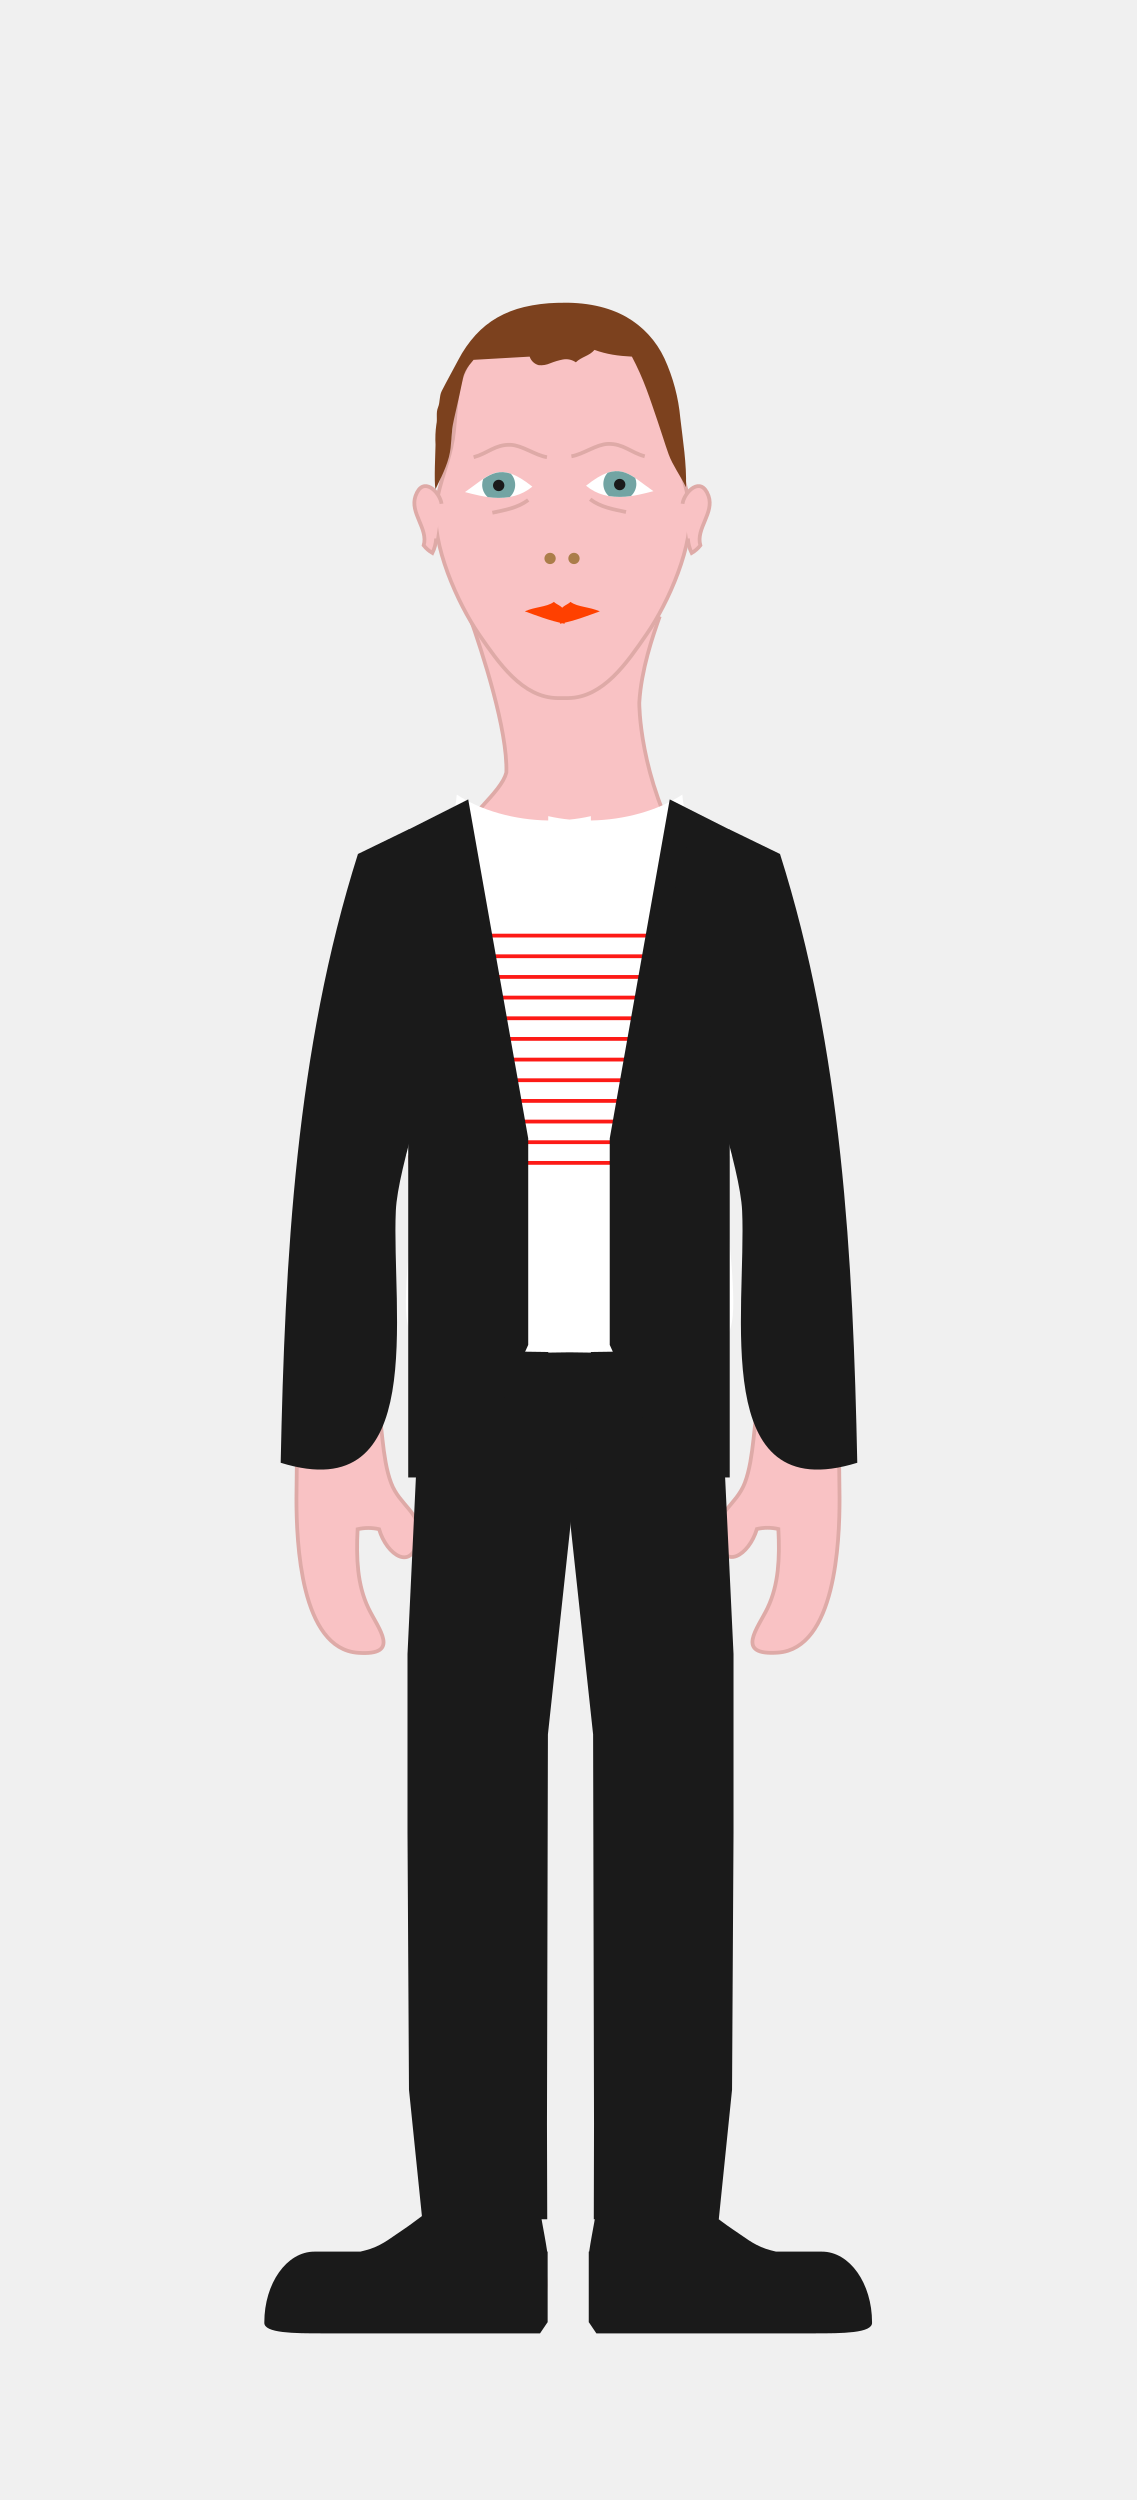
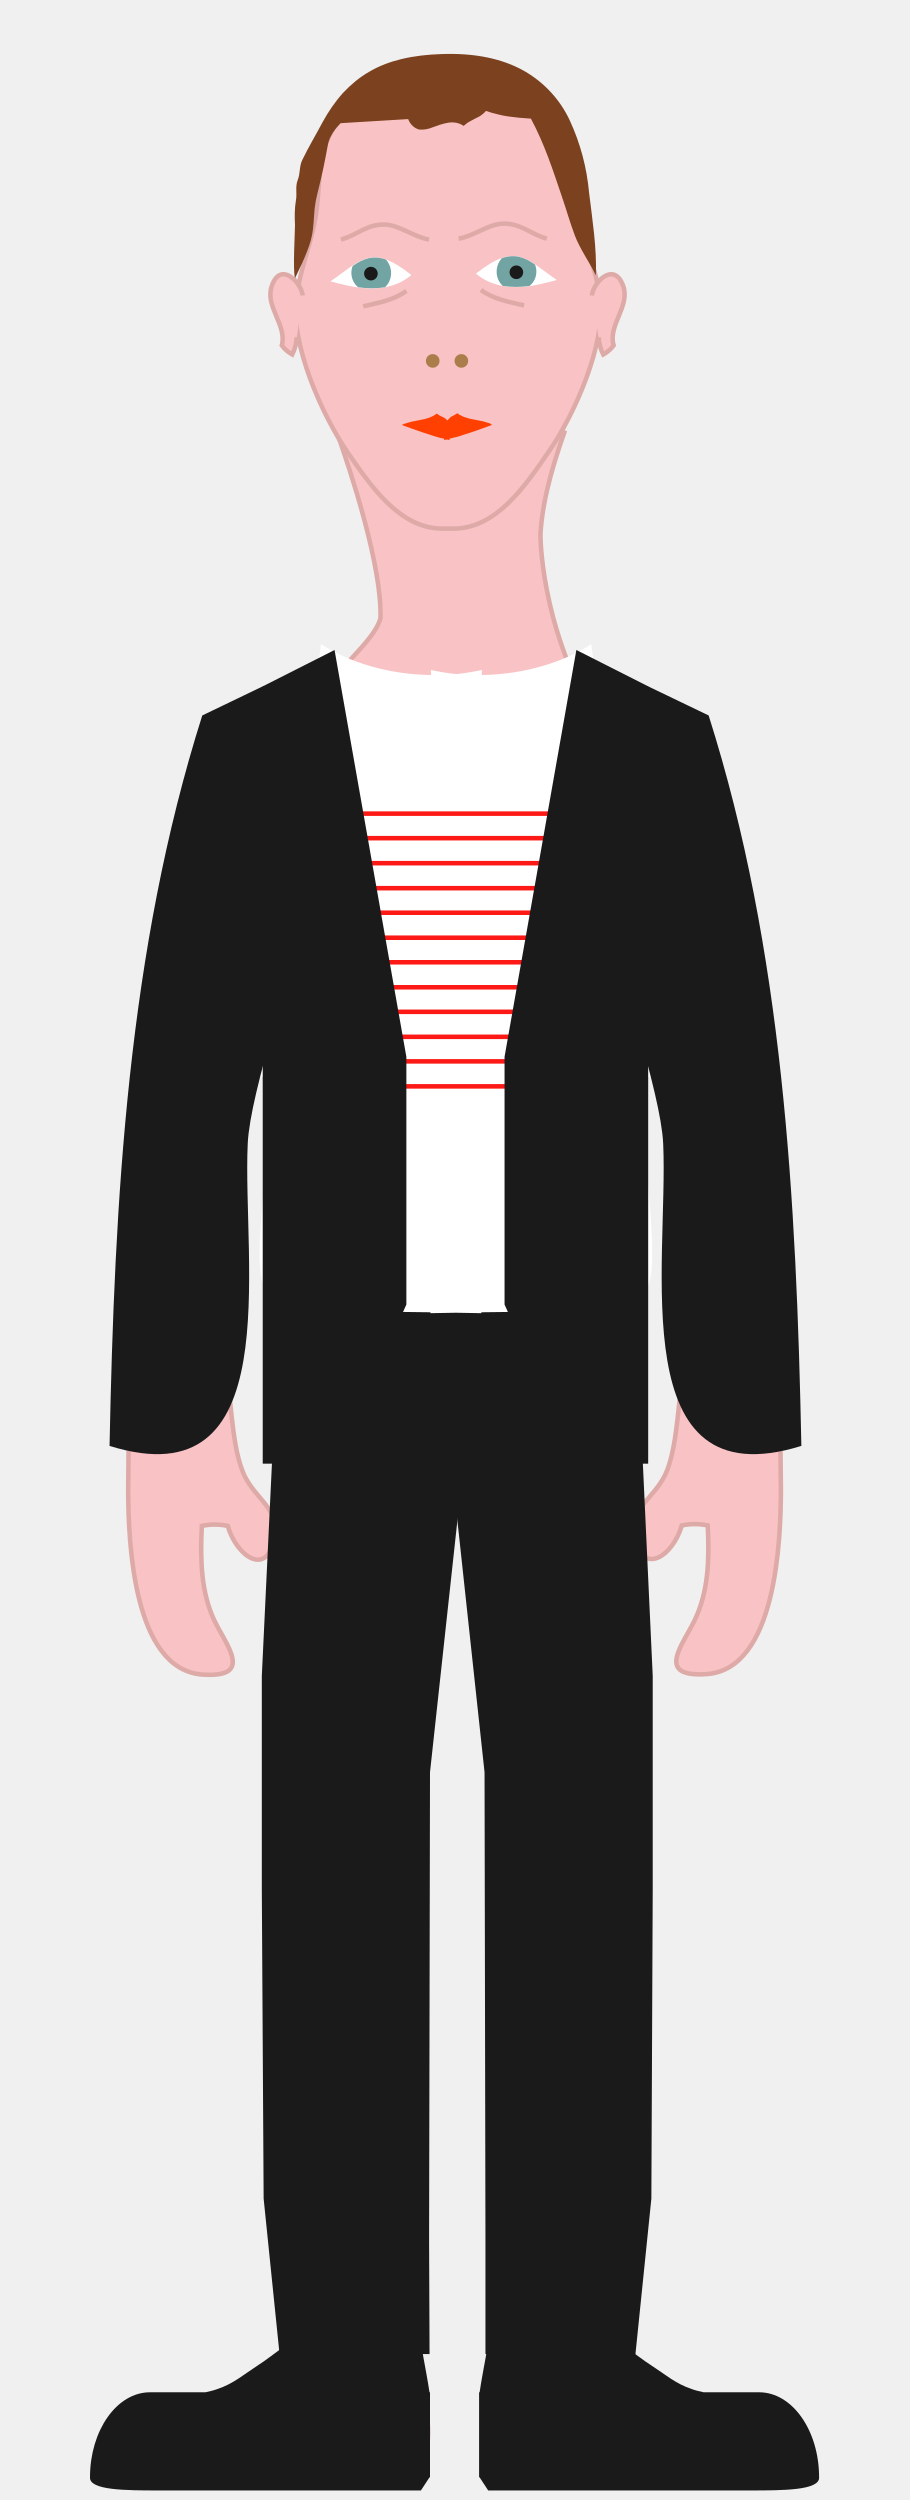
- <svg xmlns="http://www.w3.org/2000/svg" id="Layer_1" data-name="Layer 1" viewBox="0 0 300 660">
-   <defs>
-     <style>.cls-1{fill:#f9c2c4;}.cls-1,.cls-5{stroke:#deaaa7;}.cls-1,.cls-5,.cls-9{stroke-miterlimit:10;}.cls-2{fill:#1a1a1a;}.cls-3{fill:#fff;}.cls-4{fill:#72a4a3;}.cls-5,.cls-9{fill:none;}.cls-6{fill:#ab7d4a;}.cls-7{fill:#ff4000;}.cls-8{fill:#7c411e;}.cls-9{stroke:#fd1a16;}</style>
-   </defs>
-   <path class="cls-1" d="M124,162.77c3.28,9.24,10.07,30.05,9.68,41.19-1.43,5.41-10.36,11.33-16.37,21.81-1.28,2.22-3.29,3.94-4.7,6.12-5.07,6-12.45,10.79-16.6,17.36-4.71,7.47-5.27,18-6.75,26.31a706.9,706.9,0,0,0-11,120c0,11.59,1.08,39.7,16.27,40.78,11.54.82,5.28-6.43,2.73-11.78-2.92-6.11-3.25-13.09-2.85-20.85a12.62,12.62,0,0,1,5.67,0c2,6.92,9,11.56,10.39,2,.94-6.22-5-8.22-7.22-14.22-2.52-6.65-2.26-16.19-4-24-2-8.81,3.91-18,4-27.47.16-16.6-4-27.25-.95-42.49,2-9.94.71-27.12,6.5-35.33v.86c-4.17,16.06.21,42.31.21,58.22,0,15.56-.63,31.36.15,46.85,1.81.15,3.58.34,5.32.56l3.12,208.09,0,2.39a13.25,13.25,0,0,0-.35,2c-.4,7.12-4.45,8.79-9.7,12C103,596,97.8,598.82,92.21,600c-4.64,1-12.65-.28-13.84,5.26-1.65,7.67,5.93,6.32,10.85,7.08,2.78.43,4.88,1.47,7.82,1.59a56.08,56.08,0,0,0,9.91-.66c6.58-.94,13.29-1,20.1-1.68,5.94-.6,15.38,1.53,16.66-5.3,1.5-8-3.17-15.46-2.33-23l.07-4.19h0V577.2h0l-3.07-204.72c3,.38,6.15.66,9.42.8v.1h.12c.71,0,1.4,0,2.09,0s1.38,0,2.09,0h.12v-.1c3.27-.14,6.4-.42,9.42-.8l-3.07,204.72h0V579h0l.07,4.19c.83,7.57-3.83,15-2.33,23,1.28,6.83,10.72,4.7,16.66,5.3,6.81.69,13.52.74,20.1,1.68a56.08,56.08,0,0,0,9.91.66c2.94-.12,5-1.17,7.82-1.59,4.93-.75,12.5.59,10.85-7.08-1.19-5.54-9.2-4.3-13.84-5.26-5.59-1.15-10.82-4-15.46-6.78-5.25-3.17-9.3-4.84-9.7-12a13.25,13.25,0,0,0-.35-2l0-2.39,3.12-208.09c1.74-.22,3.51-.41,5.32-.56.79-15.49.15-31.29.15-46.85,0-15.91,4.39-42.16.21-58.22v-.86c5.79,8.21,4.49,25.39,6.5,35.33,3.08,15.24-1.11,25.89-.95,42.49.09,9.52,6,18.67,4,27.47-1.74,7.79-1.49,17.32-4,24-2.27,6-8.16,8-7.22,14.22,1.44,9.52,8.36,4.87,10.39-2a12.62,12.62,0,0,1,5.67,0c.4,7.76.07,14.73-2.85,20.85-2.55,5.35-8.81,12.6,2.73,11.78,15.19-1.08,16.29-29.19,16.27-40.78a706.89,706.89,0,0,0-11-120c-1.47-8.35-2-18.84-6.75-26.31-4.15-6.57-11.52-11.36-16.6-17.36-1.41-2.18-5.43-3.89-6.7-6.12-12-20.84-11.82-40.19-11.82-40.19.5-8.74,3.56-17.61,5.4-22.81" />
-   <polygon class="cls-2" points="156.76 585.89 165.01 585.89 173.26 585.89 181.51 585.89 189.76 585.89 193.26 551.68 193.65 483.69 193.65 436.69 189.76 354.89 181.51 354.89 173.26 354.89 165.01 354.89 156.76 354.89 145.38 354.06 156.58 457.89 156.82 560.69 156.76 585.89" />
-   <path class="cls-2" d="M144.46,594.43c-.8-5.48-2.09-10.5-2.12-14.2-5.78-.27-17.16-3.31-22.42-1.06-2.57,1.1-10.44,7.47-13.28,9.32-3.08,2-5.29,4-8.88,5.22-.79.26-1.68.49-2.64.72H83c-7.3,0-13.22,8.36-13.22,18.69h0c-.2,2.88,8,2.89,15.28,2.89h57.51l1.95-2.89h.06V594.43Z" />
-   <path class="cls-2" d="M155.54,594.43c.8-5.48,2.09-10.5,2.12-14.2,5.78-.27,17.16-3.31,22.42-1.06,2.57,1.1,10.44,7.47,13.28,9.32,3.08,2,5.29,4,8.88,5.22.79.26,1.68.49,2.64.72H217c7.3,0,13.22,8.36,13.22,18.69h0c.2,2.88-8,2.89-15.28,2.89H157.44l-1.95-2.89h-.06V594.43Z" />
-   <path class="cls-1" d="M182,133.37c-.81-6-3.45-11.56-4.41-17.47s-.39-12-2.75-17.47c-5-11.67-15.47-16-26.26-15.46-10.79-.51-21.22,3.79-26.26,15.46-2.37,5.49-1.82,11.69-2.75,17.47s-3.6,11.5-4.41,17.47c-1.39,10.25,5.73,26,11.22,34,5.25,7.63,11.5,16.82,20.84,16.93.45,0,.9,0,1.35,0s.89,0,1.34,0c9.34-.1,15.6-9.29,20.84-16.93C176.3,159.4,183.42,143.62,182,133.37Z" />
-   <path class="cls-1" d="M180.19,133c.37-3,4.87-7.62,6.85-2.09,1.61,4.5-3.41,8.61-2.15,13.08a8.19,8.19,0,0,1-2.29,2,10.06,10.06,0,0,1-1-3.83" />
-   <path class="cls-3" d="M154.71,128.23c8.9-7.09,11.23-3.09,17.79,1.44-4.52,1.15-12,3.36-17.79-1.44" />
-   <path class="cls-4" d="M168,127.74a4.36,4.36,0,0,0-.29-1.54c-2.32-1.56-4.39-2.37-7.27-1.41a4.34,4.34,0,0,0,.27,6.17,19.14,19.14,0,0,0,5.85,0A4.34,4.34,0,0,0,168,127.74Z" />
-   <circle class="cls-2" cx="163.6" cy="127.92" r="1.5" />
-   <path class="cls-5" d="M155.8,131.81c2.85,2.14,6.18,2.65,9.47,3.36" />
-   <path class="cls-5" d="M150.85,120.46c3.16-.52,6.59-3.19,9.68-3.27,4.06-.1,6,2.3,9.68,3.27" />
-   <path class="cls-3" d="M140.54,128.47c-8.9-7.09-11.23-3.09-17.79,1.44,4.52,1.15,12,3.36,17.79-1.44" />
-   <path class="cls-4" d="M127.29,128a4.33,4.33,0,0,1,.29-1.54c2.32-1.56,4.39-2.37,7.27-1.41a4.34,4.34,0,0,1-.27,6.17,19.12,19.12,0,0,1-5.85,0A4.34,4.34,0,0,1,127.29,128Z" />
-   <circle class="cls-2" cx="131.65" cy="128.16" r="1.5" />
-   <path class="cls-5" d="M139.45,132c-2.85,2.14-6.18,2.64-9.47,3.36" />
-   <path class="cls-5" d="M144.4,120.7c-3.16-.52-6.59-3.19-9.68-3.27-4.06-.1-6,2.3-9.68,3.27" />
-   <circle class="cls-6" cx="145.22" cy="147.43" r="1.49" />
-   <circle class="cls-6" cx="151.53" cy="147.43" r="1.49" />
-   <path class="cls-7" d="M157.29,161c-.33-.11-.67-.21-1-.3l-1-.24-1-.22-1-.23c-.33-.08-.65-.17-1-.28a7.31,7.31,0,0,1-.89-.36,5.23,5.23,0,0,1-.8-.48,2,2,0,0,1-.26.24l-.32.22-.35.21-.36.21-.36.23-.34.26-.19.19-.19-.19-.34-.26-.36-.23-.36-.21-.35-.21-.32-.22a2.1,2.1,0,0,1-.26-.24,5.18,5.18,0,0,1-.8.48,7.38,7.38,0,0,1-.89.36c-.31.11-.63.2-1,.28l-1,.23-1,.22-1,.24c-.34.09-.68.19-1,.3a8.79,8.79,0,0,0-1,.39l2.16.79c.8.29,1.67.6,2.59.91s1.87.61,2.84.88c.56.16,1.13.3,1.69.43l0,.27.62-.13.62.13,0-.27c.57-.13,1.13-.27,1.7-.43,1-.27,1.92-.57,2.84-.88s1.79-.62,2.59-.91l2.16-.79A8.79,8.79,0,0,0,157.29,161Z" />
-   <path class="cls-1" d="M116.56,133c-.37-3-4.87-7.62-6.85-2.09-1.61,4.5,3.41,8.61,2.15,13.08a8.23,8.23,0,0,0,2.29,2,10,10,0,0,0,1-3.83" />
-   <path class="cls-8" d="M139.83,94.15a3.42,3.42,0,0,0,2.41,2.26,6.11,6.11,0,0,0,3-.5,18.75,18.75,0,0,1,3.35-1,4.53,4.53,0,0,1,3.43.74,6.16,6.16,0,0,1,1.2-.9c.42-.25.86-.46,1.3-.68a13,13,0,0,0,1.28-.7,5.31,5.31,0,0,0,1.14-1c.78.29,1.57.53,2.36.74s1.6.38,2.41.52,1.65.25,2.5.33,1.72.14,2.61.19a73.58,73.58,0,0,1,3.82,8.52c1.08,2.86,2,5.72,3,8.6s1.84,5.77,2.88,8.66,3.18,5.79,4.58,8.69c.21-6.18-.83-12.37-1.49-18.17a48.25,48.25,0,0,0-4.19-15.8,24.58,24.58,0,0,0-10.11-11c-4.61-2.58-10.57-4-18.27-3.7a42.42,42.42,0,0,0-8.69,1.11,26.91,26.91,0,0,0-7.1,2.79,23.66,23.66,0,0,0-5.7,4.59A30.77,30.77,0,0,0,121,95c-.67,1.28-1.41,2.61-2.15,4s-1.5,2.77-2.22,4.2-.39,2.89-1,4.37-.08,3-.43,4.48a27,27,0,0,0-.22,5.38c0,1.41-.46,10,0,11.71.46-1.1,2.64-5.06,3.52-8.44s.45-6.16,1.37-10.12,1.77-7.81,2.35-10.68,2.9-4.79,2.77-4.9" />
-   <polygon class="cls-2" points="144.47 585.89 136.22 585.89 127.97 585.89 119.72 585.89 111.47 585.89 107.97 551.68 107.58 483.69 107.58 436.69 111.47 354.89 119.72 354.89 127.97 354.89 136.22 354.89 144.47 354.89 155.85 354.06 144.65 457.89 144.4 560.69 144.47 585.89" />
-   <path class="cls-3" d="M204.54,248.44c-8-11.61-23.51-24.16-24.4-38.67-6.44,4.23-15.28,6.69-24.15,6.84v-1.15a44.31,44.31,0,0,1-5.63.91,44.37,44.37,0,0,1-5.63-.91v1.15c-8.87-.14-17.7-2.61-24.15-6.84-.9,14.51-16.43,27.06-24.4,38.67-12.32,18-16,37.42-14.6,59.13,5.05-5.09,22.21-4.41,28.63-1.75-.53,10.53-2.35,22.13-2.88,32.44-.75,14.53.27,18.44,14.6,18.43,7.57,0,15.18.12,22.81.24v.16l5.63-.08,5.63.08v-.16c7.62-.12,15.24-.25,22.81-.24,14.32,0,15.35-3.9,14.6-18.43-.53-10.31-2.35-21.91-2.88-32.44,6.42-2.65,23.57-3.33,28.63,1.75C220.54,285.85,216.86,266.39,204.54,248.44Z" />
-   <line class="cls-9" x1="122.78" y1="247" x2="177.94" y2="247" />
-   <line class="cls-9" x1="122.78" y1="257.91" x2="177.94" y2="257.91" />
-   <line class="cls-9" x1="122.78" y1="252.45" x2="177.94" y2="252.45" />
-   <line class="cls-9" x1="122.78" y1="263.36" x2="177.94" y2="263.36" />
-   <line class="cls-9" x1="122.78" y1="274.27" x2="177.94" y2="274.27" />
-   <line class="cls-9" x1="122.78" y1="268.82" x2="177.94" y2="268.82" />
-   <line class="cls-9" x1="122.78" y1="279.73" x2="177.94" y2="279.73" />
-   <line class="cls-9" x1="122.78" y1="290.64" x2="177.94" y2="290.64" />
-   <line class="cls-9" x1="122.78" y1="285.18" x2="177.94" y2="285.18" />
-   <line class="cls-9" x1="122.78" y1="296.09" x2="177.94" y2="296.09" />
-   <line class="cls-9" x1="122.78" y1="307" x2="177.94" y2="307" />
-   <line class="cls-9" x1="122.78" y1="301.54" x2="177.94" y2="301.54" />
-   <polygon class="cls-2" points="139.45 355.05 123.61 390.05 107.77 390.05 107.77 300.55 107.77 219.04 123.61 211.04 123.61 211.04 139.45 300.55 139.45 355.05" />
-   <path class="cls-2" d="M107.77,219c33.67-2.65-2.22,77.52-3.27,100.65-1.2,26.37,8.85,78.69-30.4,66.52,1.12-54.11,4-109,20.4-160.72" />
-   <polygon class="cls-2" points="160.97 355.05 176.81 390.05 192.65 390.05 192.65 300.55 192.65 219.04 176.81 211.04 176.81 211.04 160.97 300.55 160.97 355.05" />
-   <path class="cls-2" d="M192.65,219c-33.67-2.65,2.22,77.52,3.27,100.65,1.2,26.37-8.85,78.69,30.4,66.52-1.12-54.11-4-109-20.4-160.72" />
+ <svg xmlns="http://www.w3.org/2000/svg" version="1.1" id="Layer_1" x="0px" y="0px" viewBox="0 0 200 550" style="enable-background:new 0 0 200 550;" xml:space="preserve">
+   <style type="text/css">
+ 	.st0{fill:#F9C2C4;stroke:#DEAAA7;stroke-miterlimit:10;}
+ 	.st1{fill:#1A1A1A;}
+ 	.st2{fill:#FFFFFF;}
+ 	.st3{fill:#72A4A3;}
+ 	.st4{fill:none;stroke:#DEAAA7;stroke-miterlimit:10;}
+ 	.st5{fill:#AB7D4A;}
+ 	.st6{fill:#FF4000;}
+ 	.st7{fill:#7C411E;}
+ 	.st8{fill:none;stroke:#FD1A16;stroke-miterlimit:10;}
+ </style>
+   <g>
+     <path class="st0" d="M74,94.8c3.3,9.2,10.1,30.1,9.7,41.2c-1.4,5.4-10.4,11.3-16.4,21.8c-1.3,2.2-3.3,3.9-4.7,6.1   c-5.1,6-12.4,10.8-16.6,17.4c-4.7,7.5-5.3,18-6.8,26.3c-7.1,39.6-10.8,79.8-11,120c0,11.6,1.1,39.7,16.3,40.8   c11.5,0.8,5.3-6.4,2.7-11.8c-2.9-6.1-3.2-13.1-2.8-20.9c1.9-0.4,3.8-0.4,5.7,0c2,6.9,9,11.6,10.4,2c0.9-6.2-5-8.2-7.2-14.2   c-2.5-6.6-2.3-16.2-4-24c-2-8.8,3.9-18,4-27.5c0.2-16.6-4-27.2-0.9-42.5c2-9.9,0.7-27.1,6.5-35.3v0.9c-4.2,16.1,0.2,42.3,0.2,58.2   c0,15.6-0.6,31.4,0.2,46.9c1.8,0.1,3.6,0.3,5.3,0.6l3.1,208.1v2.4c-0.2,0.7-0.3,1.3-0.3,2c-0.4,7.1-4.4,8.8-9.7,12   c-4.6,2.8-9.8,5.6-15.3,6.8c-4.6,1-12.7-0.3-13.8,5.3c-1.7,7.7,5.9,6.3,10.8,7.1c2.8,0.4,4.9,1.5,7.8,1.6c3.3,0.1,6.6-0.1,9.9-0.7   c6.6-0.9,13.3-1,20.1-1.7c5.9-0.6,15.4,1.5,16.7-5.3c1.5-8-3.2-15.5-2.3-23l0.1-4.2l0,0v-1.9l0,0l-3.1-204.7c3,0.4,6.1,0.7,9.4,0.8   v0.1h0.1c0.7,0,1.4,0,2.1,0s1.4,0,2.1,0h0.1v-0.1c3.3-0.1,6.4-0.4,9.4-0.8l-3.1,204.7l0,0v1.8l0,0l0.1,4.2c0.8,7.6-3.8,15-2.3,23   c1.3,6.8,10.7,4.7,16.7,5.3c6.8,0.7,13.5,0.7,20.1,1.7c3.3,0.5,6.6,0.7,9.9,0.7c2.9-0.1,5-1.2,7.8-1.6c4.9-0.8,12.5,0.6,10.9-7.1   c-1.2-5.5-9.2-4.3-13.8-5.3c-5.6-1.2-10.8-4-15.5-6.8c-5.2-3.2-9.3-4.8-9.7-12c-0.1-0.7-0.2-1.3-0.4-2v-2.4l3.1-208.1   c1.7-0.2,3.5-0.4,5.3-0.6c0.8-15.5,0.1-31.3,0.1-46.9c0-15.9,4.4-42.2,0.2-58.2v-0.9c5.8,8.2,4.5,25.4,6.5,35.3   c3.1,15.2-1.1,25.9-0.9,42.5c0.1,9.5,6,18.7,4,27.5c-1.7,7.8-1.5,17.3-4,24c-2.3,6-8.2,8-7.2,14.2c1.4,9.5,8.4,4.9,10.4-2   c1.9-0.4,3.8-0.4,5.7,0c0.4,7.8,0.1,14.7-2.9,20.9c-2.6,5.4-8.8,12.6,2.7,11.8c15.2-1.1,16.3-29.2,16.3-40.8   c-0.2-40.2-3.9-80.4-11-120c-1.5-8.4-2-18.8-6.8-26.3c-4.1-6.6-11.5-11.4-16.6-17.4c-1.4-2.2-5.4-3.9-6.7-6.1   c-12-20.8-11.8-40.2-11.8-40.2c0.5-8.7,3.6-17.6,5.4-22.8" />
+     <polygon class="st1" points="106.8,517.9 115,517.9 123.3,517.9 131.5,517.9 139.8,517.9 143.3,483.7 143.6,415.7 143.6,368.7    139.8,286.9 131.5,286.9 123.3,286.9 115,286.9 106.8,286.9 95.4,286.1 106.6,389.9 106.8,492.7  " />
+     <path class="st1" d="M94.5,526.4c-0.8-5.5-2.1-10.5-2.1-14.2c-5.8-0.3-17.2-3.3-22.4-1.1c-2.6,1.1-10.4,7.5-13.3,9.3   c-3.1,2-5.3,4-8.9,5.2c-0.8,0.3-1.7,0.5-2.6,0.7H33c-7.3,0-13.2,8.4-13.2,18.7l0,0c-0.2,2.9,8,2.9,15.3,2.9h57.5l1.9-2.9h0.1v-18.7   H94.5z" />
+     <path class="st1" d="M105.5,526.4c0.8-5.5,2.1-10.5,2.1-14.2c5.8-0.3,17.2-3.3,22.4-1.1c2.6,1.1,10.4,7.5,13.3,9.3   c3.1,2,5.3,4,8.9,5.2c0.8,0.3,1.7,0.5,2.6,0.7H167c7.3,0,13.2,8.4,13.2,18.7l0,0c0.2,2.9-8,2.9-15.3,2.9h-57.5l-1.9-2.9h-0.1v-18.7   H105.5z" />
+     <path class="st0" d="M132,65.4c-0.8-6-3.4-11.6-4.4-17.5s-0.4-12-2.8-17.5c-5-11.7-15.5-16-26.3-15.5c-10.8-0.5-21.2,3.8-26.3,15.5   c-2.4,5.5-1.8,11.7-2.8,17.5S66,59.4,65.2,65.4c-1.4,10.2,5.7,26,11.2,34c5.2,7.6,11.5,16.8,20.8,16.9c0.4,0,0.9,0,1.4,0   s0.9,0,1.3,0c9.3-0.1,15.6-9.3,20.8-16.9C126.3,91.4,133.4,75.6,132,65.4z" />
+     <path class="st0" d="M130.2,65c0.4-3,4.9-7.6,6.9-2.1c1.6,4.5-3.4,8.6-2.1,13.1c-0.6,0.8-1.4,1.5-2.3,2c-0.6-1.2-0.9-2.5-1-3.8" />
+     <path class="st2" d="M104.7,60.2c8.9-7.1,11.2-3.1,17.8,1.4C118,62.8,110.5,65,104.7,60.2" />
+     <path class="st3" d="M118,59.7c0-0.5-0.1-1-0.3-1.5c-2.3-1.6-4.4-2.4-7.3-1.4c-1.6,1.8-1.5,4.5,0.2,6.1c0,0,0,0,0,0   c1.9,0.3,3.9,0.3,5.9,0C117.5,62.1,118,61,118,59.7z" />
+     <circle class="st1" cx="113.6" cy="59.9" r="1.5" />
+     <path class="st4" d="M105.8,63.8c2.9,2.1,6.2,2.6,9.5,3.4" />
+     <path class="st4" d="M100.9,52.5c3.2-0.5,6.6-3.2,9.7-3.3c4.1-0.1,6,2.3,9.7,3.3" />
+     <path class="st2" d="M90.5,60.5c-8.9-7.1-11.2-3.1-17.8,1.4C77.3,63.1,84.8,65.3,90.5,60.5" />
+     <path class="st3" d="M77.3,60c0-0.5,0.1-1,0.3-1.5c2.3-1.6,4.4-2.4,7.3-1.4c1.6,1.8,1.5,4.5-0.2,6.1c0,0,0,0,0,0   c-1.9,0.3-3.9,0.3-5.9,0C77.8,62.4,77.3,61.2,77.3,60z" />
+     <circle class="st1" cx="81.6" cy="60.2" r="1.5" />
+     <path class="st4" d="M89.4,64c-2.9,2.1-6.2,2.6-9.5,3.4" />
+     <path class="st4" d="M94.4,52.7c-3.2-0.5-6.6-3.2-9.7-3.3c-4.1-0.1-6,2.3-9.7,3.3" />
+     <circle class="st5" cx="95.2" cy="79.4" r="1.5" />
+     <circle class="st5" cx="101.5" cy="79.4" r="1.5" />
+     <path class="st6" d="M107.3,93c-0.3-0.1-0.7-0.2-1-0.3l-1-0.2l-1-0.2l-1-0.2c-0.3-0.1-0.6-0.2-1-0.3c-0.3-0.1-0.6-0.2-0.9-0.4   c-0.3-0.1-0.5-0.3-0.8-0.5c-0.1,0.1-0.2,0.2-0.3,0.2l-0.3,0.2l-0.4,0.2l-0.4,0.2L98.9,92l-0.3,0.3l-0.2,0.2l-0.2-0.2L97.9,92   l-0.4-0.2l-0.4-0.2l-0.4-0.2l-0.3-0.2c-0.1-0.1-0.2-0.2-0.3-0.2c-0.3,0.2-0.5,0.3-0.8,0.5c-0.3,0.1-0.6,0.3-0.9,0.4   c-0.3,0.1-0.6,0.2-1,0.3l-1,0.2l-1,0.2l-1,0.2c-0.3,0.1-0.7,0.2-1,0.3c-0.3,0.1-0.7,0.2-1,0.4l2.2,0.8c0.8,0.3,1.7,0.6,2.6,0.9   s1.9,0.6,2.8,0.9c0.6,0.2,1.1,0.3,1.7,0.4v0.3l0.6-0.1l0.6,0.1v-0.3c0.6-0.1,1.1-0.3,1.7-0.4c1-0.3,1.9-0.6,2.8-0.9   s1.8-0.6,2.6-0.9l2.2-0.8C108,93.2,107.7,93.1,107.3,93z" />
+     <path class="st0" d="M66.6,65c-0.4-3-4.9-7.6-6.8-2.1c-1.6,4.5,3.4,8.6,2.2,13.1c0.6,0.8,1.4,1.5,2.3,2c0.6-1.2,0.9-2.5,1-3.8" />
+     <path class="st7" d="M89.8,26.2c0.4,1.1,1.3,2,2.4,2.3c1,0.1,2.1-0.1,3-0.5c1.1-0.4,2.2-0.8,3.4-1c1.2-0.2,2.4,0,3.4,0.7   c0.4-0.3,0.8-0.7,1.2-0.9c0.4-0.2,0.9-0.5,1.3-0.7c0.4-0.2,0.9-0.4,1.3-0.7c0.4-0.3,0.8-0.6,1.1-1c0.8,0.3,1.6,0.5,2.4,0.7   s1.6,0.4,2.4,0.5s1.6,0.2,2.5,0.3s1.7,0.1,2.6,0.2c1.5,2.8,2.7,5.6,3.8,8.5c1.1,2.9,2,5.7,3,8.6s1.8,5.8,2.9,8.7s3.2,5.8,4.6,8.7   c0.2-6.2-0.8-12.4-1.5-18.2c-0.5-5.5-1.9-10.8-4.2-15.8c-2.1-4.6-5.7-8.5-10.1-11c-4.6-2.6-10.6-4-18.3-3.7   c-2.9,0.1-5.8,0.4-8.7,1.1c-2.5,0.6-4.9,1.5-7.1,2.8c-2.1,1.2-4,2.8-5.7,4.6c-1.8,2-3.3,4.2-4.6,6.6c-0.7,1.3-1.4,2.6-2.2,4   s-1.5,2.8-2.2,4.2s-0.4,2.9-1,4.4s-0.1,3-0.4,4.5c-0.3,1.8-0.3,3.6-0.2,5.4c0,1.4-0.5,10,0,11.7c0.5-1.1,2.6-5.1,3.5-8.4   s0.4-6.2,1.4-10.1s1.8-7.8,2.3-10.7s2.9-4.8,2.8-4.9" />
+     <polygon class="st1" points="94.5,517.9 86.2,517.9 78,517.9 69.7,517.9 61.5,517.9 58,483.7 57.6,415.7 57.6,368.7 61.5,286.9    69.7,286.9 78,286.9 86.2,286.9 94.5,286.9 105.9,286.1 94.6,389.9 94.4,492.7  " />
+     <path class="st2" d="M154.5,180.4c-8-11.6-23.5-24.2-24.4-38.7c-6.4,4.2-15.3,6.7-24.1,6.8v-1.1c-1.9,0.4-3.7,0.7-5.6,0.9   c-1.9-0.2-3.8-0.5-5.6-0.9v1.1c-8.9-0.1-17.7-2.6-24.2-6.8c-0.9,14.5-16.4,27.1-24.4,38.7c-12.3,18-16,37.4-14.6,59.1   c5.1-5.1,22.2-4.4,28.6-1.8c-0.5,10.5-2.3,22.1-2.9,32.4c-0.8,14.5,0.3,18.4,14.6,18.4c7.6,0,15.2,0.1,22.8,0.2v0.2l5.6-0.1   l5.6,0.1v-0.2c7.6-0.1,15.2-0.2,22.8-0.2c14.3,0,15.4-3.9,14.6-18.4c-0.5-10.3-2.4-21.9-2.9-32.4c6.4-2.6,23.6-3.3,28.6,1.8   C170.5,217.9,166.9,198.4,154.5,180.4z" />
+     <line class="st8" x1="72.8" y1="179" x2="127.9" y2="179" />
+     <line class="st8" x1="72.8" y1="189.9" x2="127.9" y2="189.9" />
+     <line class="st8" x1="72.8" y1="184.4" x2="127.9" y2="184.4" />
+     <line class="st8" x1="72.8" y1="195.4" x2="127.9" y2="195.4" />
+     <line class="st8" x1="72.8" y1="206.3" x2="127.9" y2="206.3" />
+     <line class="st8" x1="72.8" y1="200.8" x2="127.9" y2="200.8" />
+     <line class="st8" x1="72.8" y1="211.7" x2="127.9" y2="211.7" />
+     <line class="st8" x1="72.8" y1="222.6" x2="127.9" y2="222.6" />
+     <line class="st8" x1="72.8" y1="217.2" x2="127.9" y2="217.2" />
+     <line class="st8" x1="72.8" y1="228.1" x2="127.9" y2="228.1" />
+     <line class="st8" x1="72.8" y1="239" x2="127.9" y2="239" />
+     <line class="st8" x1="72.8" y1="233.5" x2="127.9" y2="233.5" />
+     <polygon class="st1" points="89.4,287 73.6,322 57.8,322 57.8,232.5 57.8,151 73.6,143 73.6,143 89.4,232.5  " />
+     <path class="st1" d="M57.8,151c33.7-2.6-2.2,77.5-3.3,100.6c-1.2,26.4,8.8,78.7-30.4,66.5c1.1-54.1,4-109,20.4-160.7" />
+     <polygon class="st1" points="111,287 126.8,322 142.6,322 142.6,232.5 142.6,151 126.8,143 126.8,143 111,232.5  " />
+     <path class="st1" d="M142.6,151c-33.7-2.6,2.2,77.5,3.3,100.6c1.2,26.4-8.9,78.7,30.4,66.5c-1.1-54.1-4-109-20.4-160.7" />
+   </g>
</svg>
